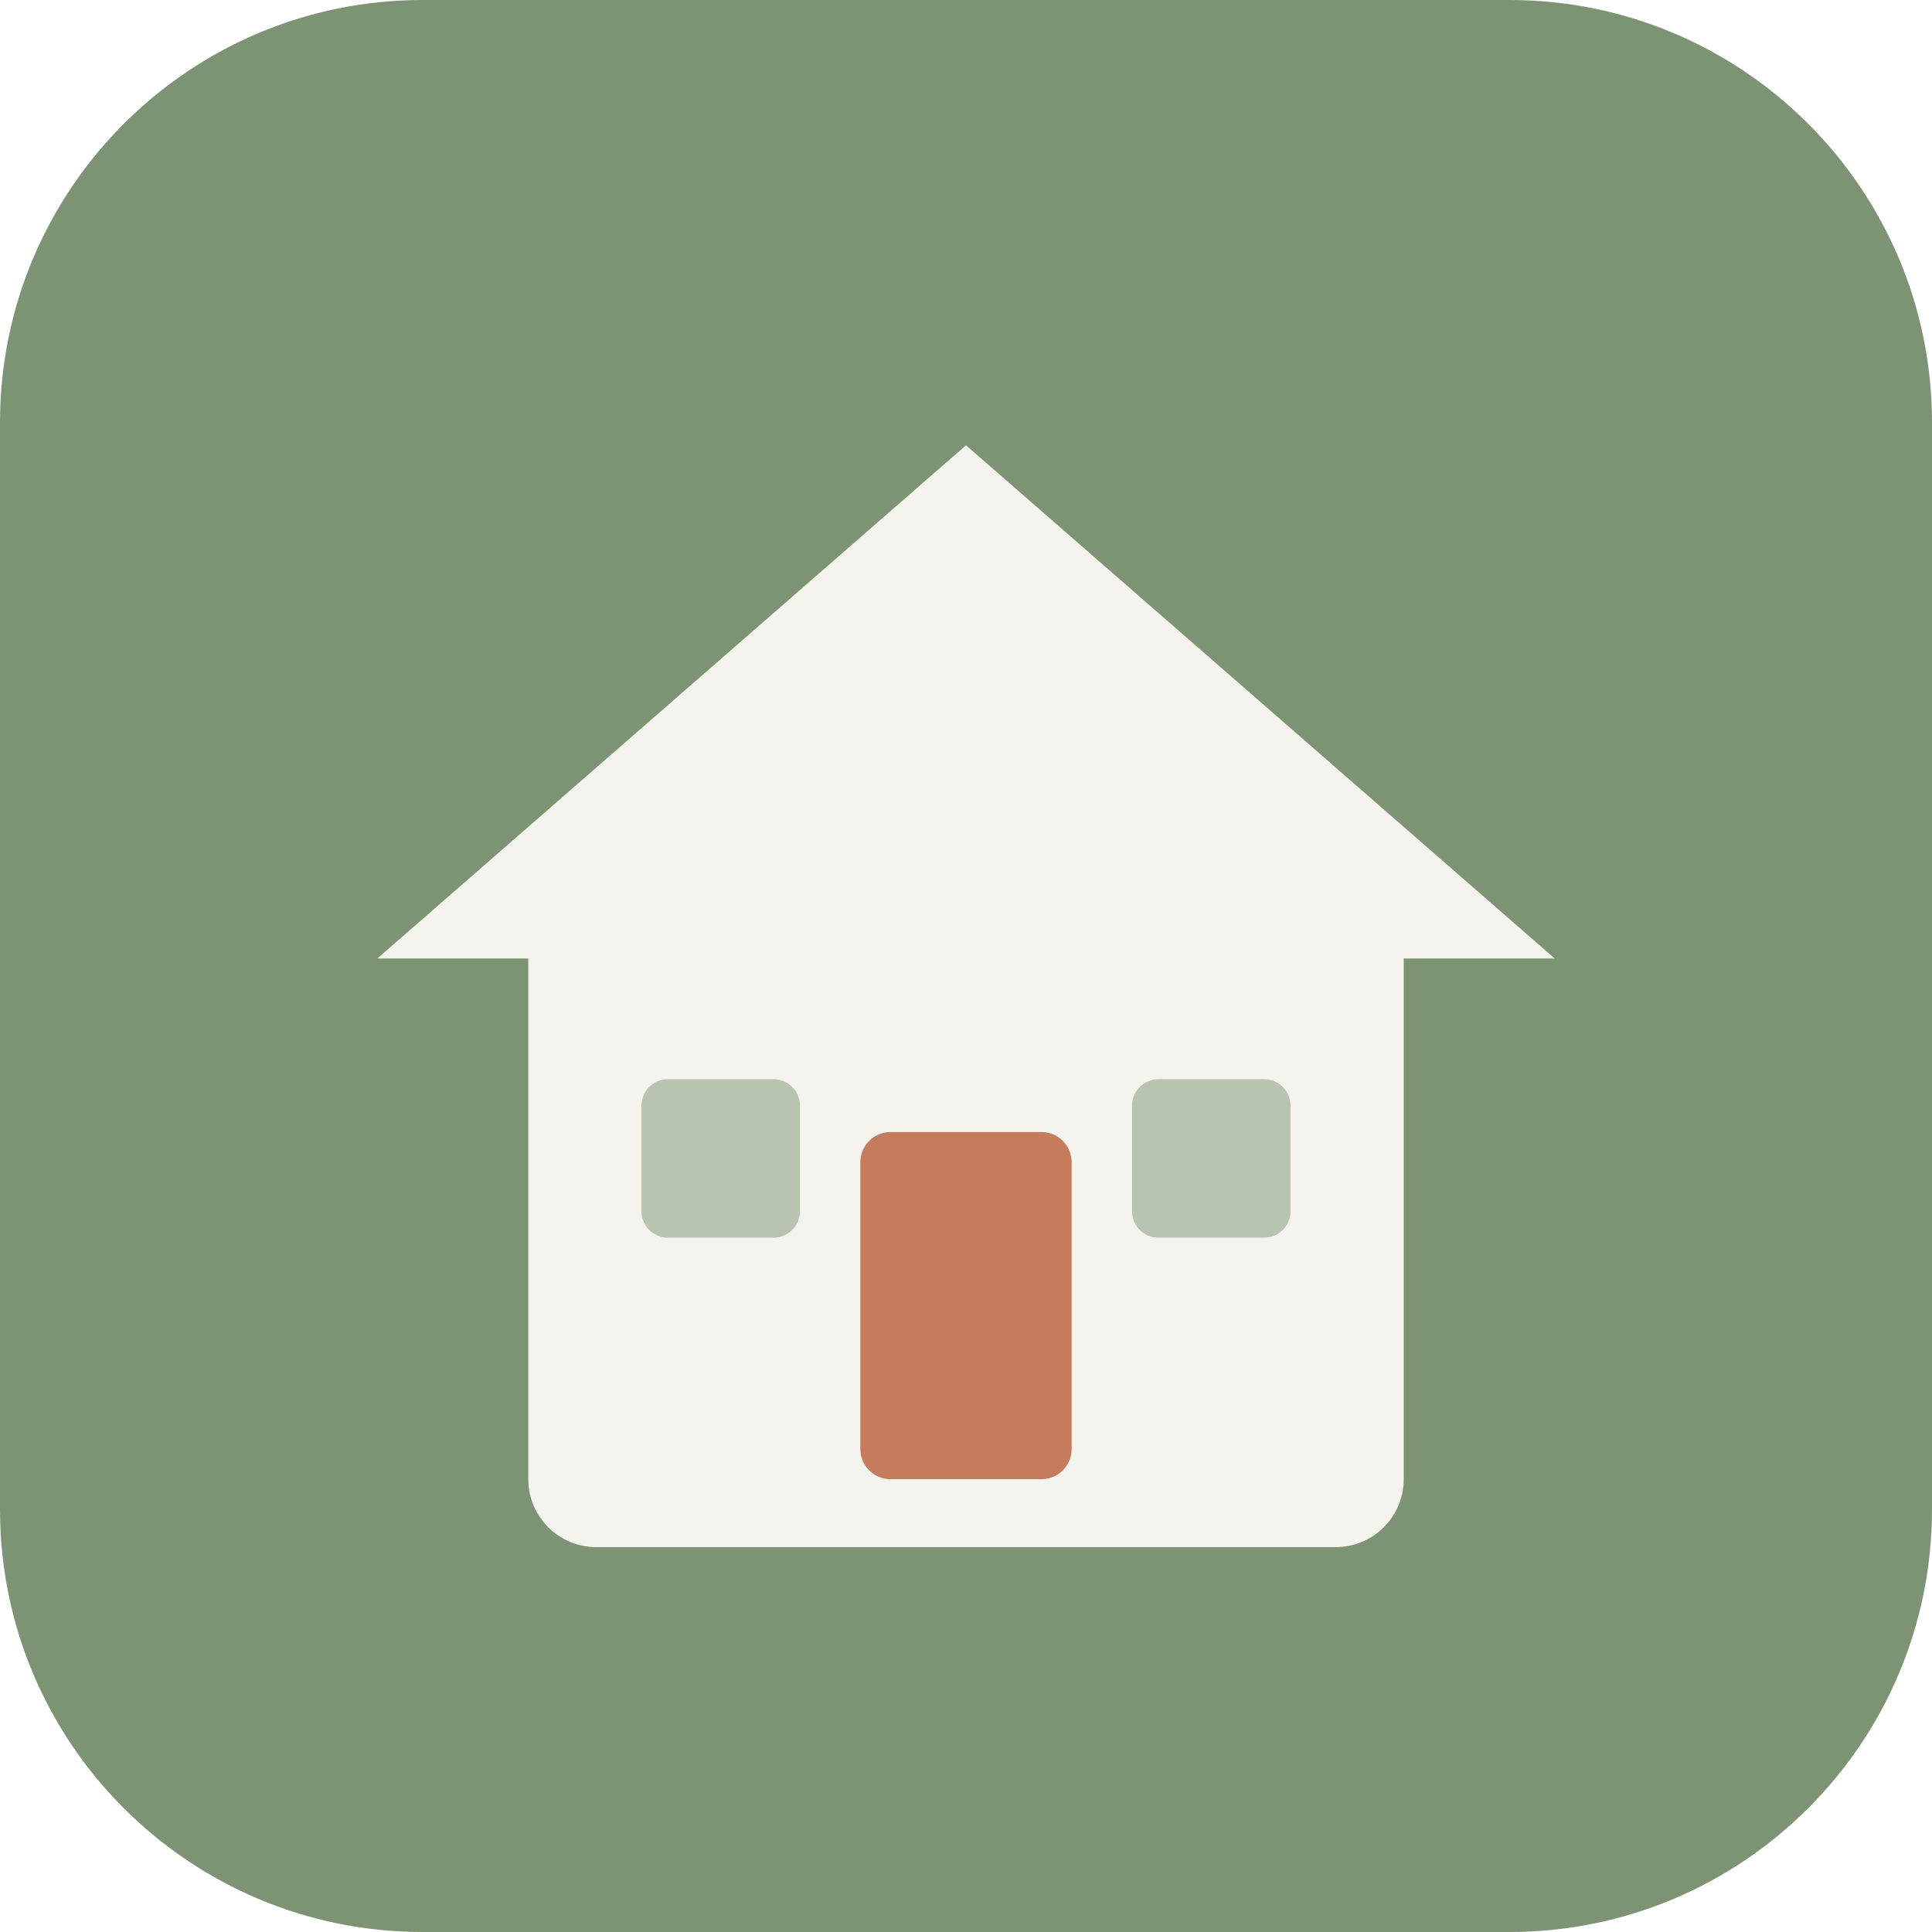
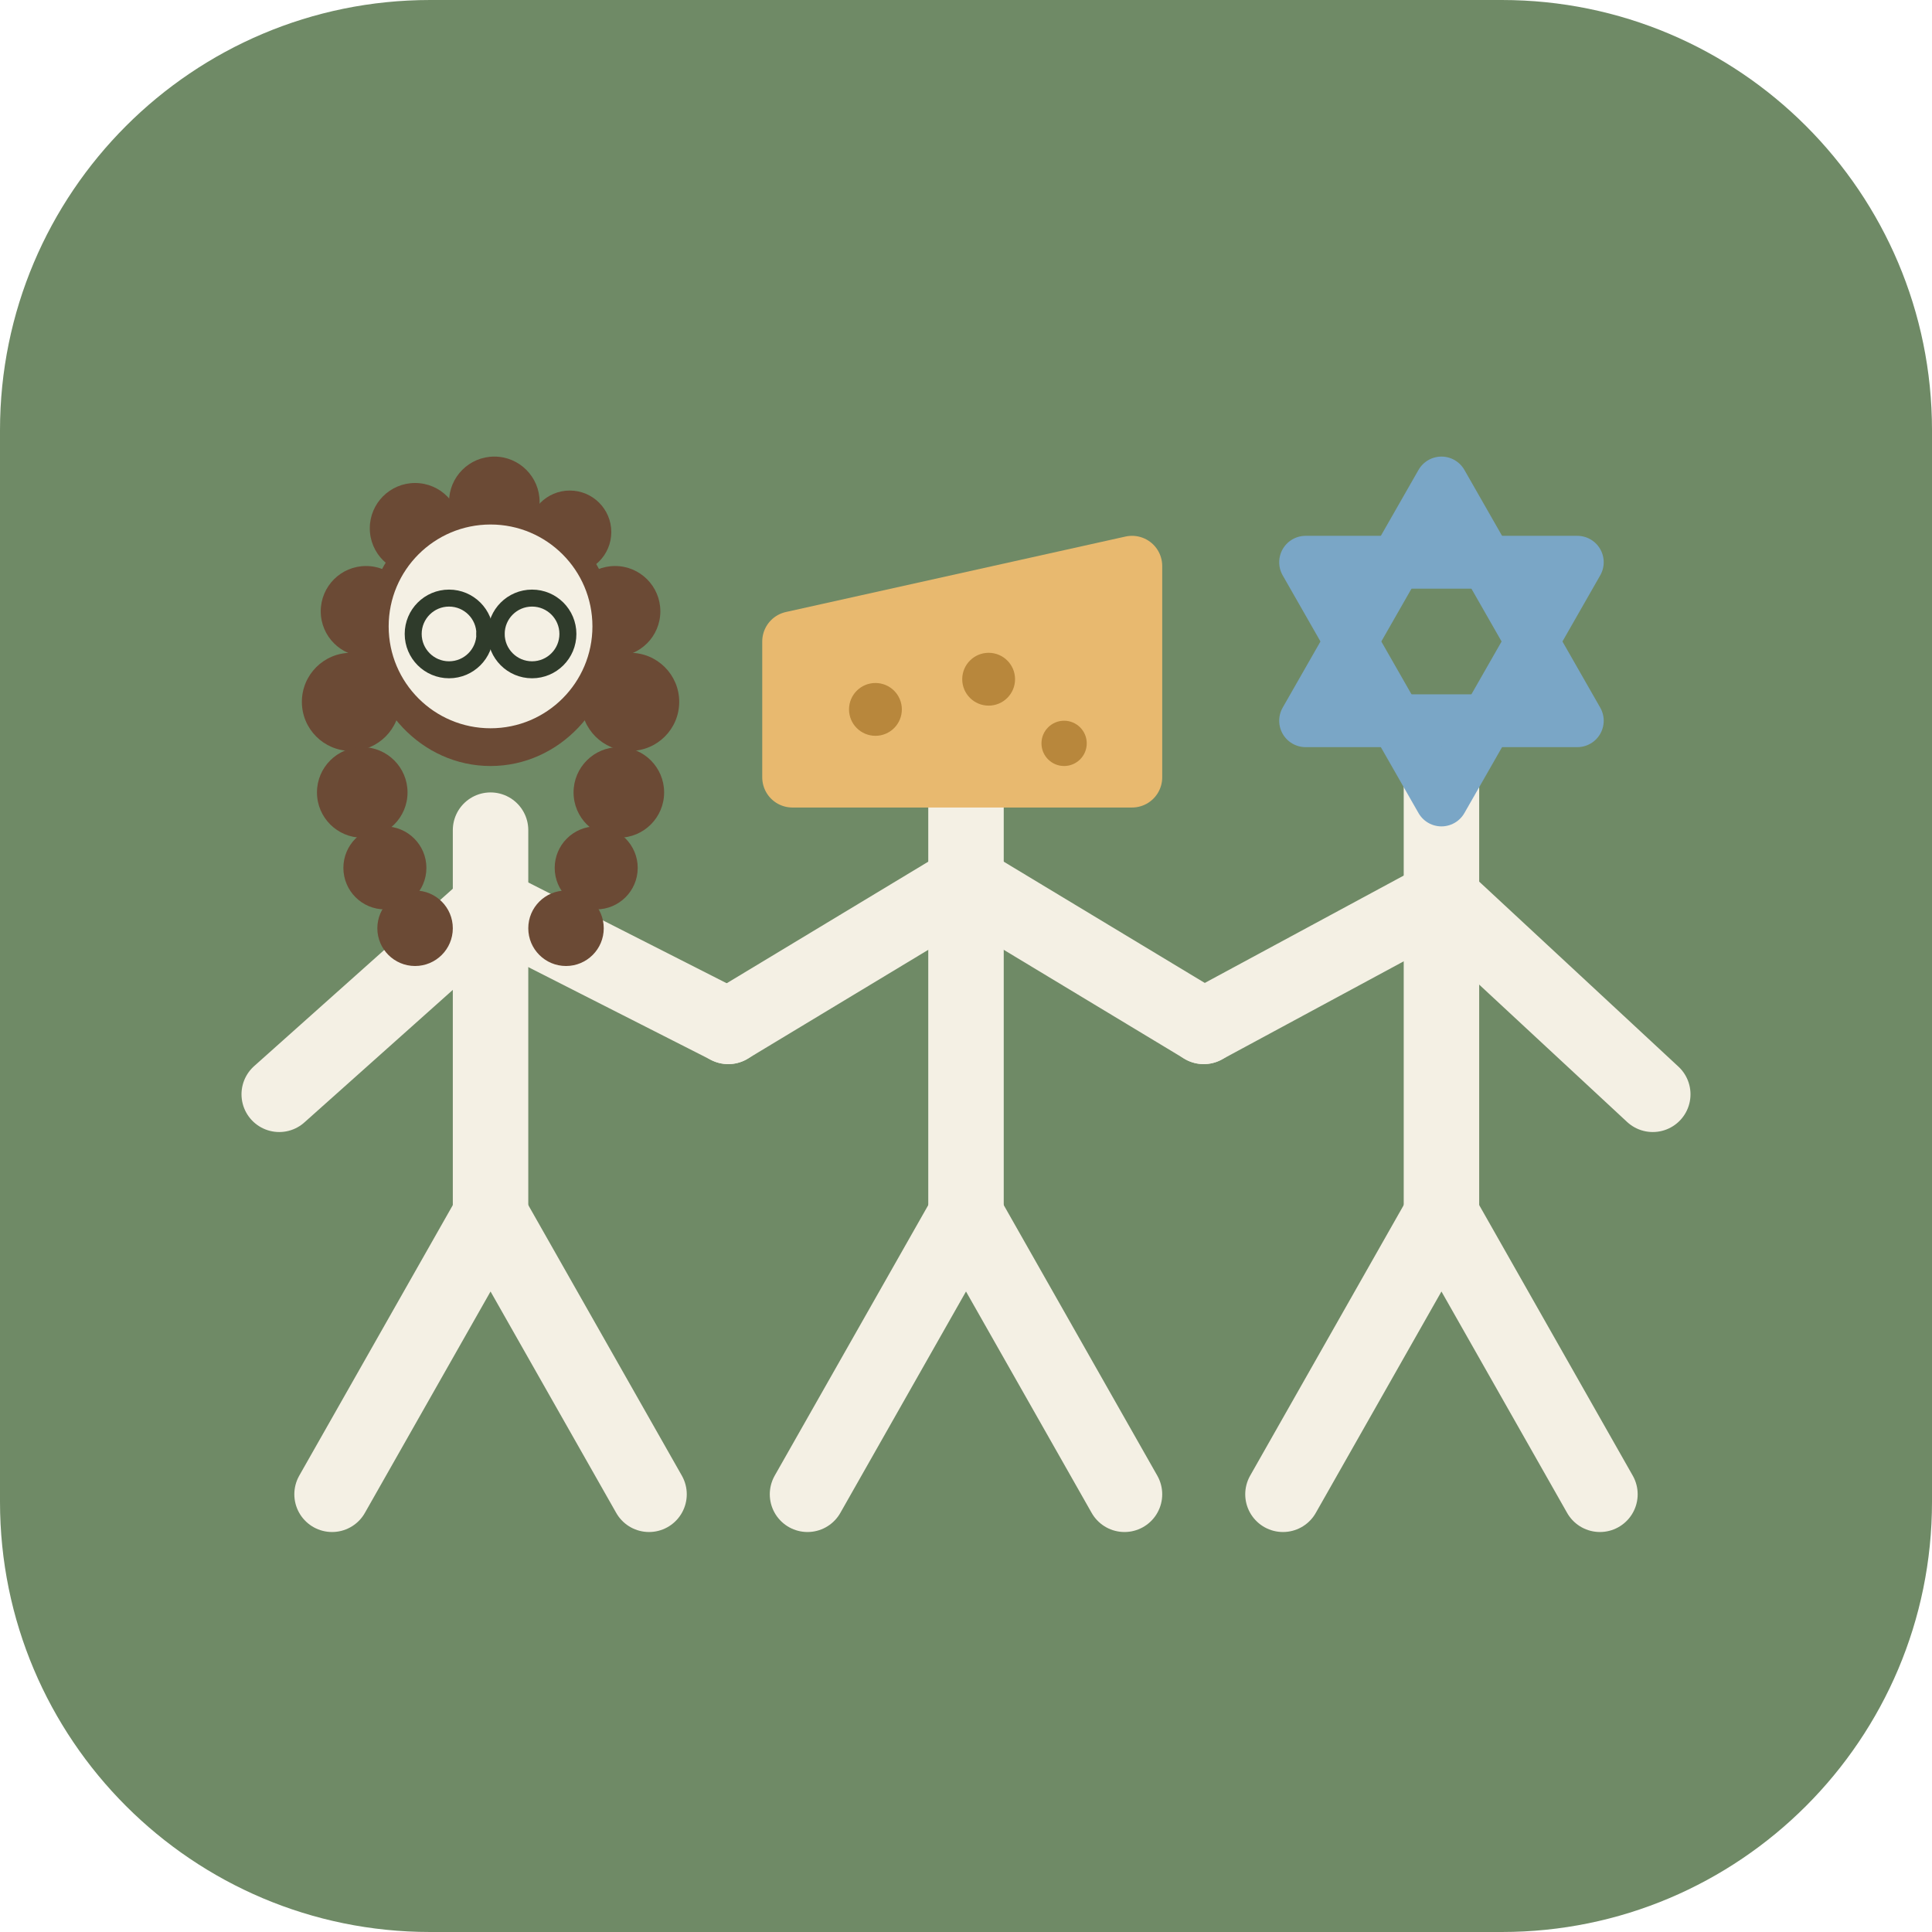
<svg xmlns="http://www.w3.org/2000/svg" viewBox="0 0 512 512" role="img" aria-label="Casita">
-   <rect width="512" height="512" rx="112" fill="#7c9473" />
-   <path d="M256 118 L412 254 h-40 v138 a18 18 0 0 1-18 18 H158 a18 18 0 0 1-18-18 V254 h-40 Z" fill="#f5f3ed" />
-   <rect x="228" y="300" width="56" height="92" rx="8" fill="#c67b5c" />
-   <rect x="170" y="286" width="42" height="42" rx="7" fill="#7c9473" opacity=".5" />
-   <rect x="300" y="286" width="42" height="42" rx="7" fill="#7c9473" opacity=".5" />
+   <rect width="512" height="512" rx="114" fill="#6f8a66" />
+   <g fill="none" stroke="#f4f0e4" stroke-width="20" stroke-linecap="round" stroke-linejoin="round">
+     <path d="M130 220 V322" />
+     <path d="M256 200 V322" />
+     <path d="M382 208 V322" />
+     <path d="M74 290 L130 240 L193 272" />
+     <path d="M193 272 L256 234 L319 272" />
+     <path d="M319 272 L382 238 L438 290" />
+     <path d="M88 396 L130 322 L172 396" />
+     <path d="M214 396 L256 322 L298 396" />
+     <path d="M340 396 L382 322 L424 396" />
+   </g>
+   <g fill="#6b4a35">
+     <ellipse cx="130" cy="168" rx="33" ry="35" />
+     <circle cx="110" cy="140" r="12" />
+     <circle cx="131" cy="133" r="12" />
+     <circle cx="151" cy="141" r="11" />
+     <circle cx="163" cy="162" r="12" />
+     <circle cx="167" cy="186" r="13" />
+     <circle cx="164" cy="210" r="12" />
+     <circle cx="158" cy="230" r="11" />
+     <circle cx="150" cy="246" r="10" />
+     <circle cx="97" cy="162" r="12" />
+     <circle cx="93" cy="186" r="13" />
+     <circle cx="96" cy="210" r="12" />
+     <circle cx="102" cy="230" r="11" />
+     <circle cx="110" cy="246" r="10" />
+   </g>
+   <circle cx="130" cy="166" r="27" fill="#f4f0e4" />
+   <g fill="none" stroke="#2f3b2b" stroke-width="4.5" stroke-linecap="round">
+     <circle cx="119" cy="168" r="9.5" />
+     <circle cx="141" cy="168" r="9.5" />
+     <path d="M128.5 168 H131.5" />
+   </g>
+   <path d="M210 206 V170 L300 150 V206 Z" fill="#e8b96f" stroke="#e8b96f" stroke-width="16" stroke-linejoin="round" />
+   <g fill="#b8873c">
+     <circle cx="232" cy="188" r="7" />
+     <circle cx="262" cy="180" r="7" />
+     <circle cx="282" cy="197" r="6" />
+   </g>
+   <g fill="none" stroke="#7aa6c6" stroke-width="14" stroke-linejoin="round">
+     <path d="M382 128 L418 191 H346 Z" />
+     <path d="M382 212 L346 149 H418 Z" />
+   </g>
</svg>
